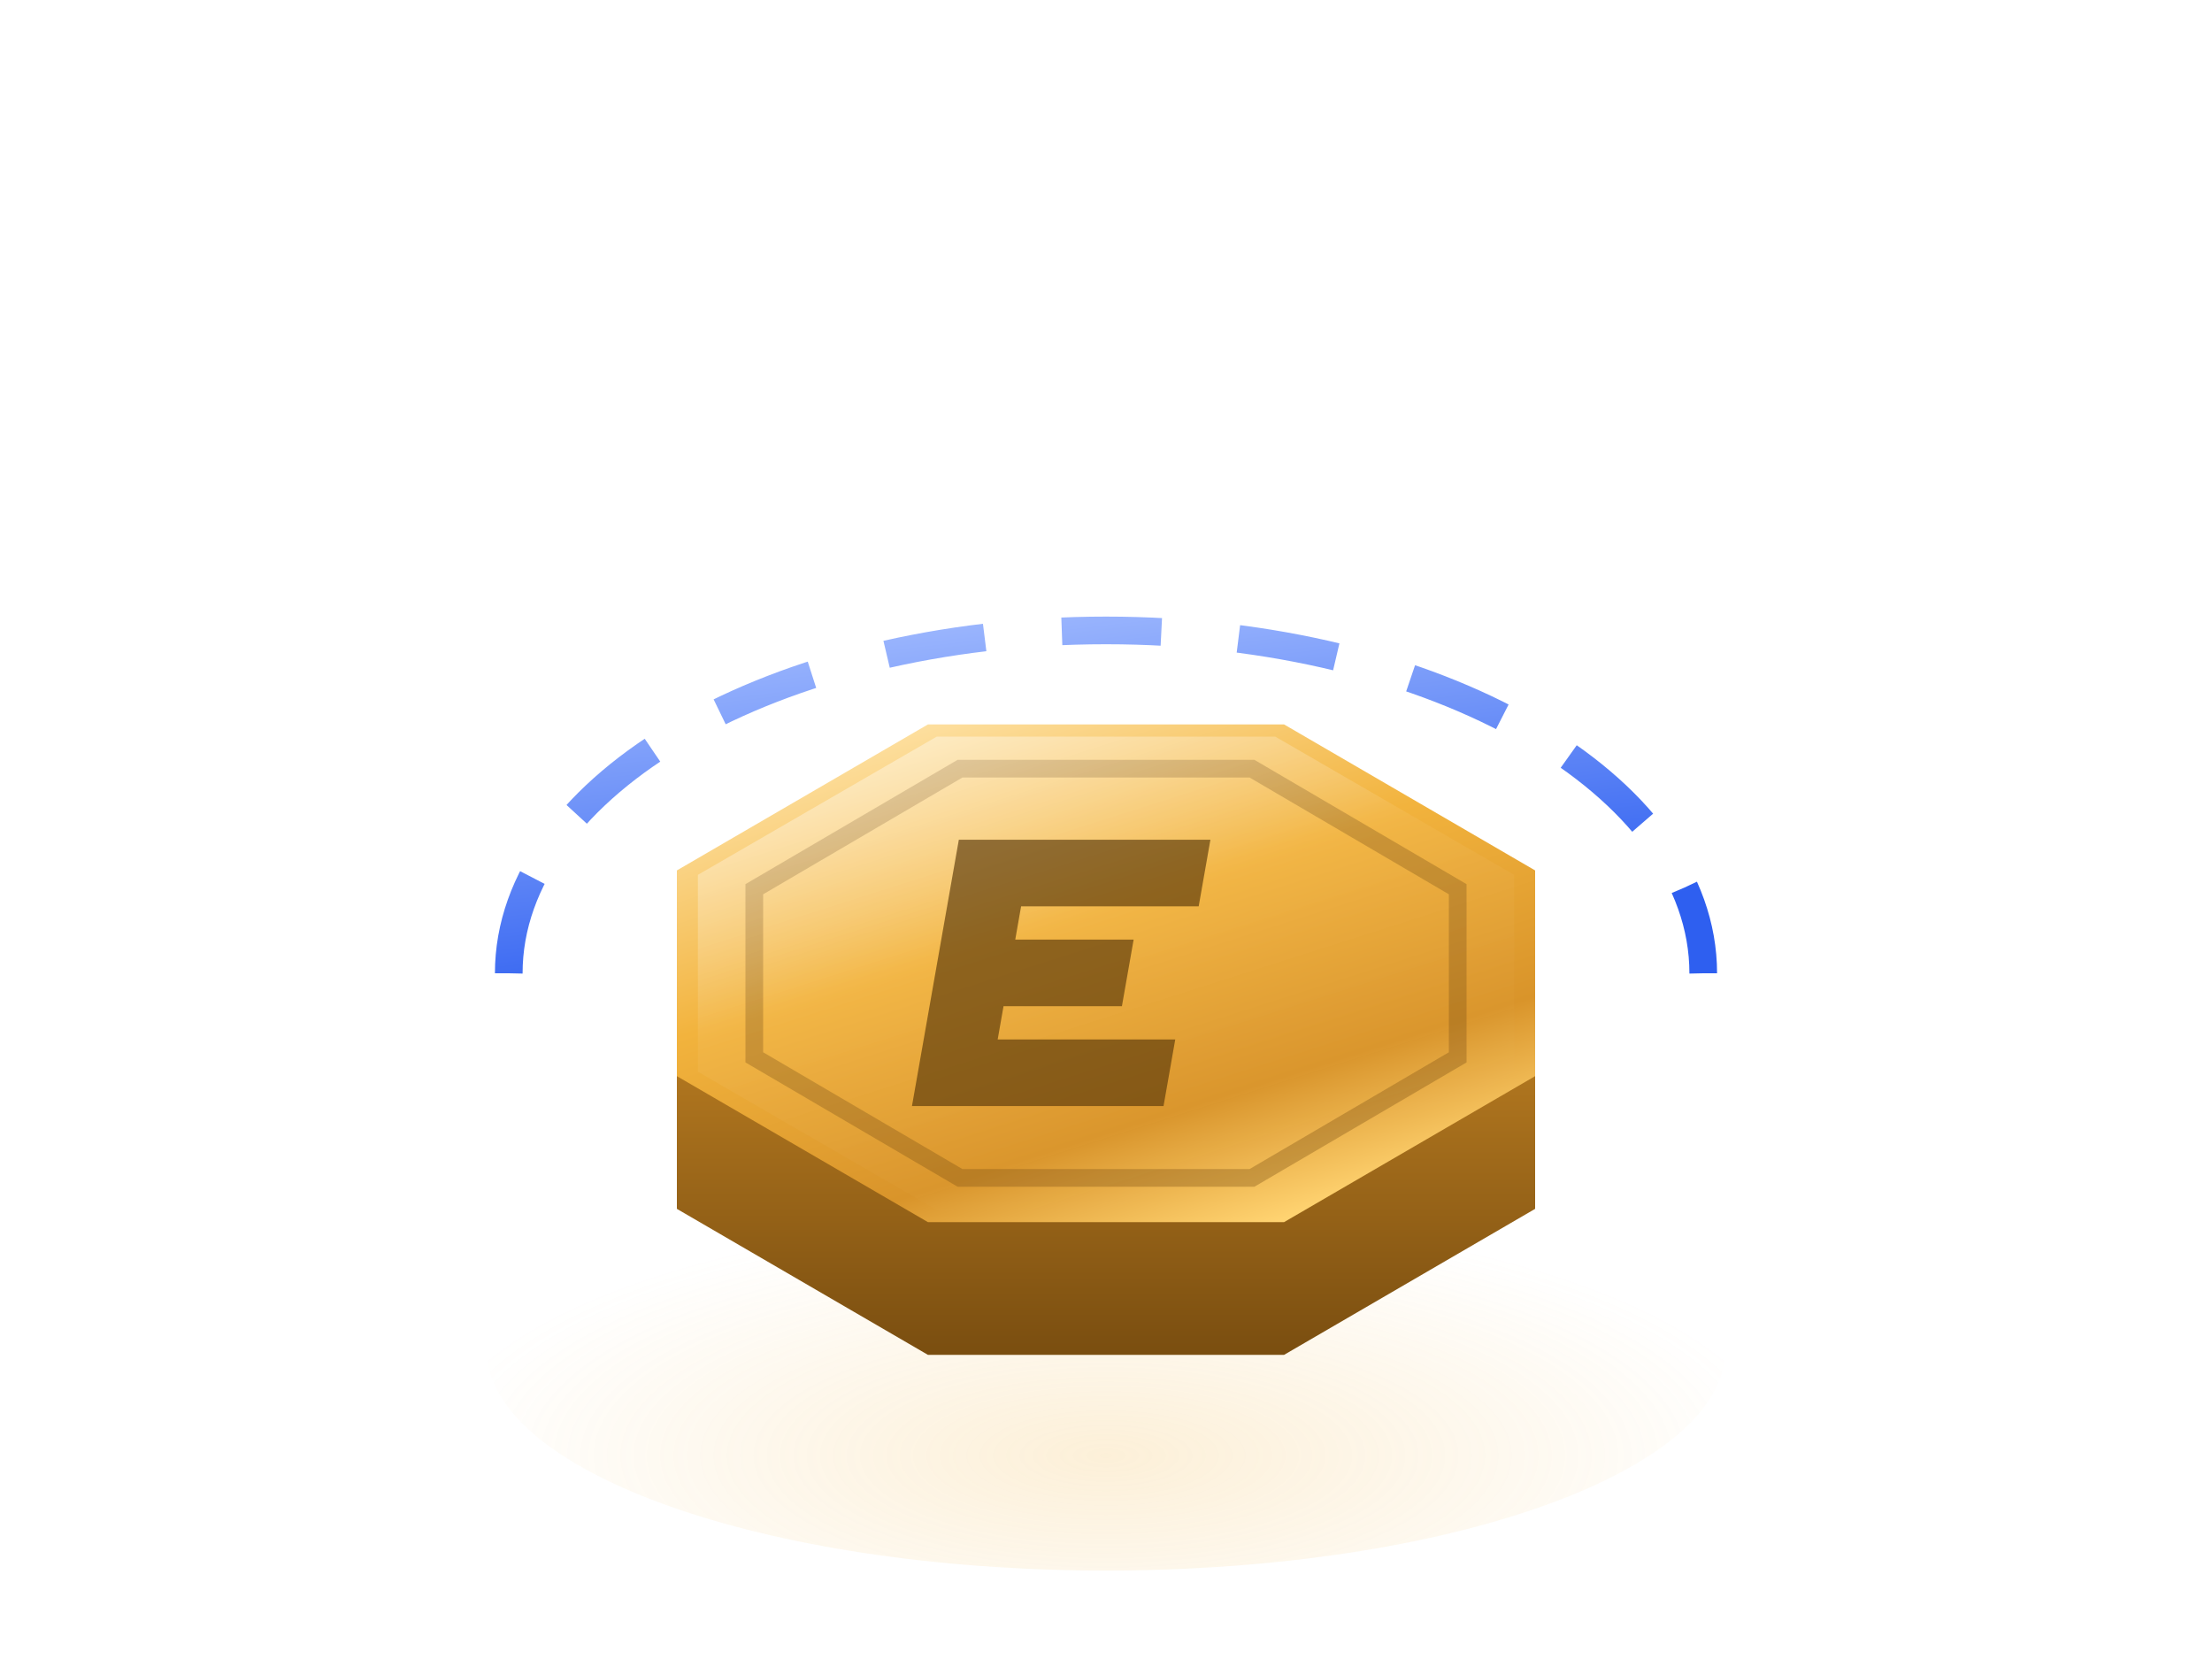
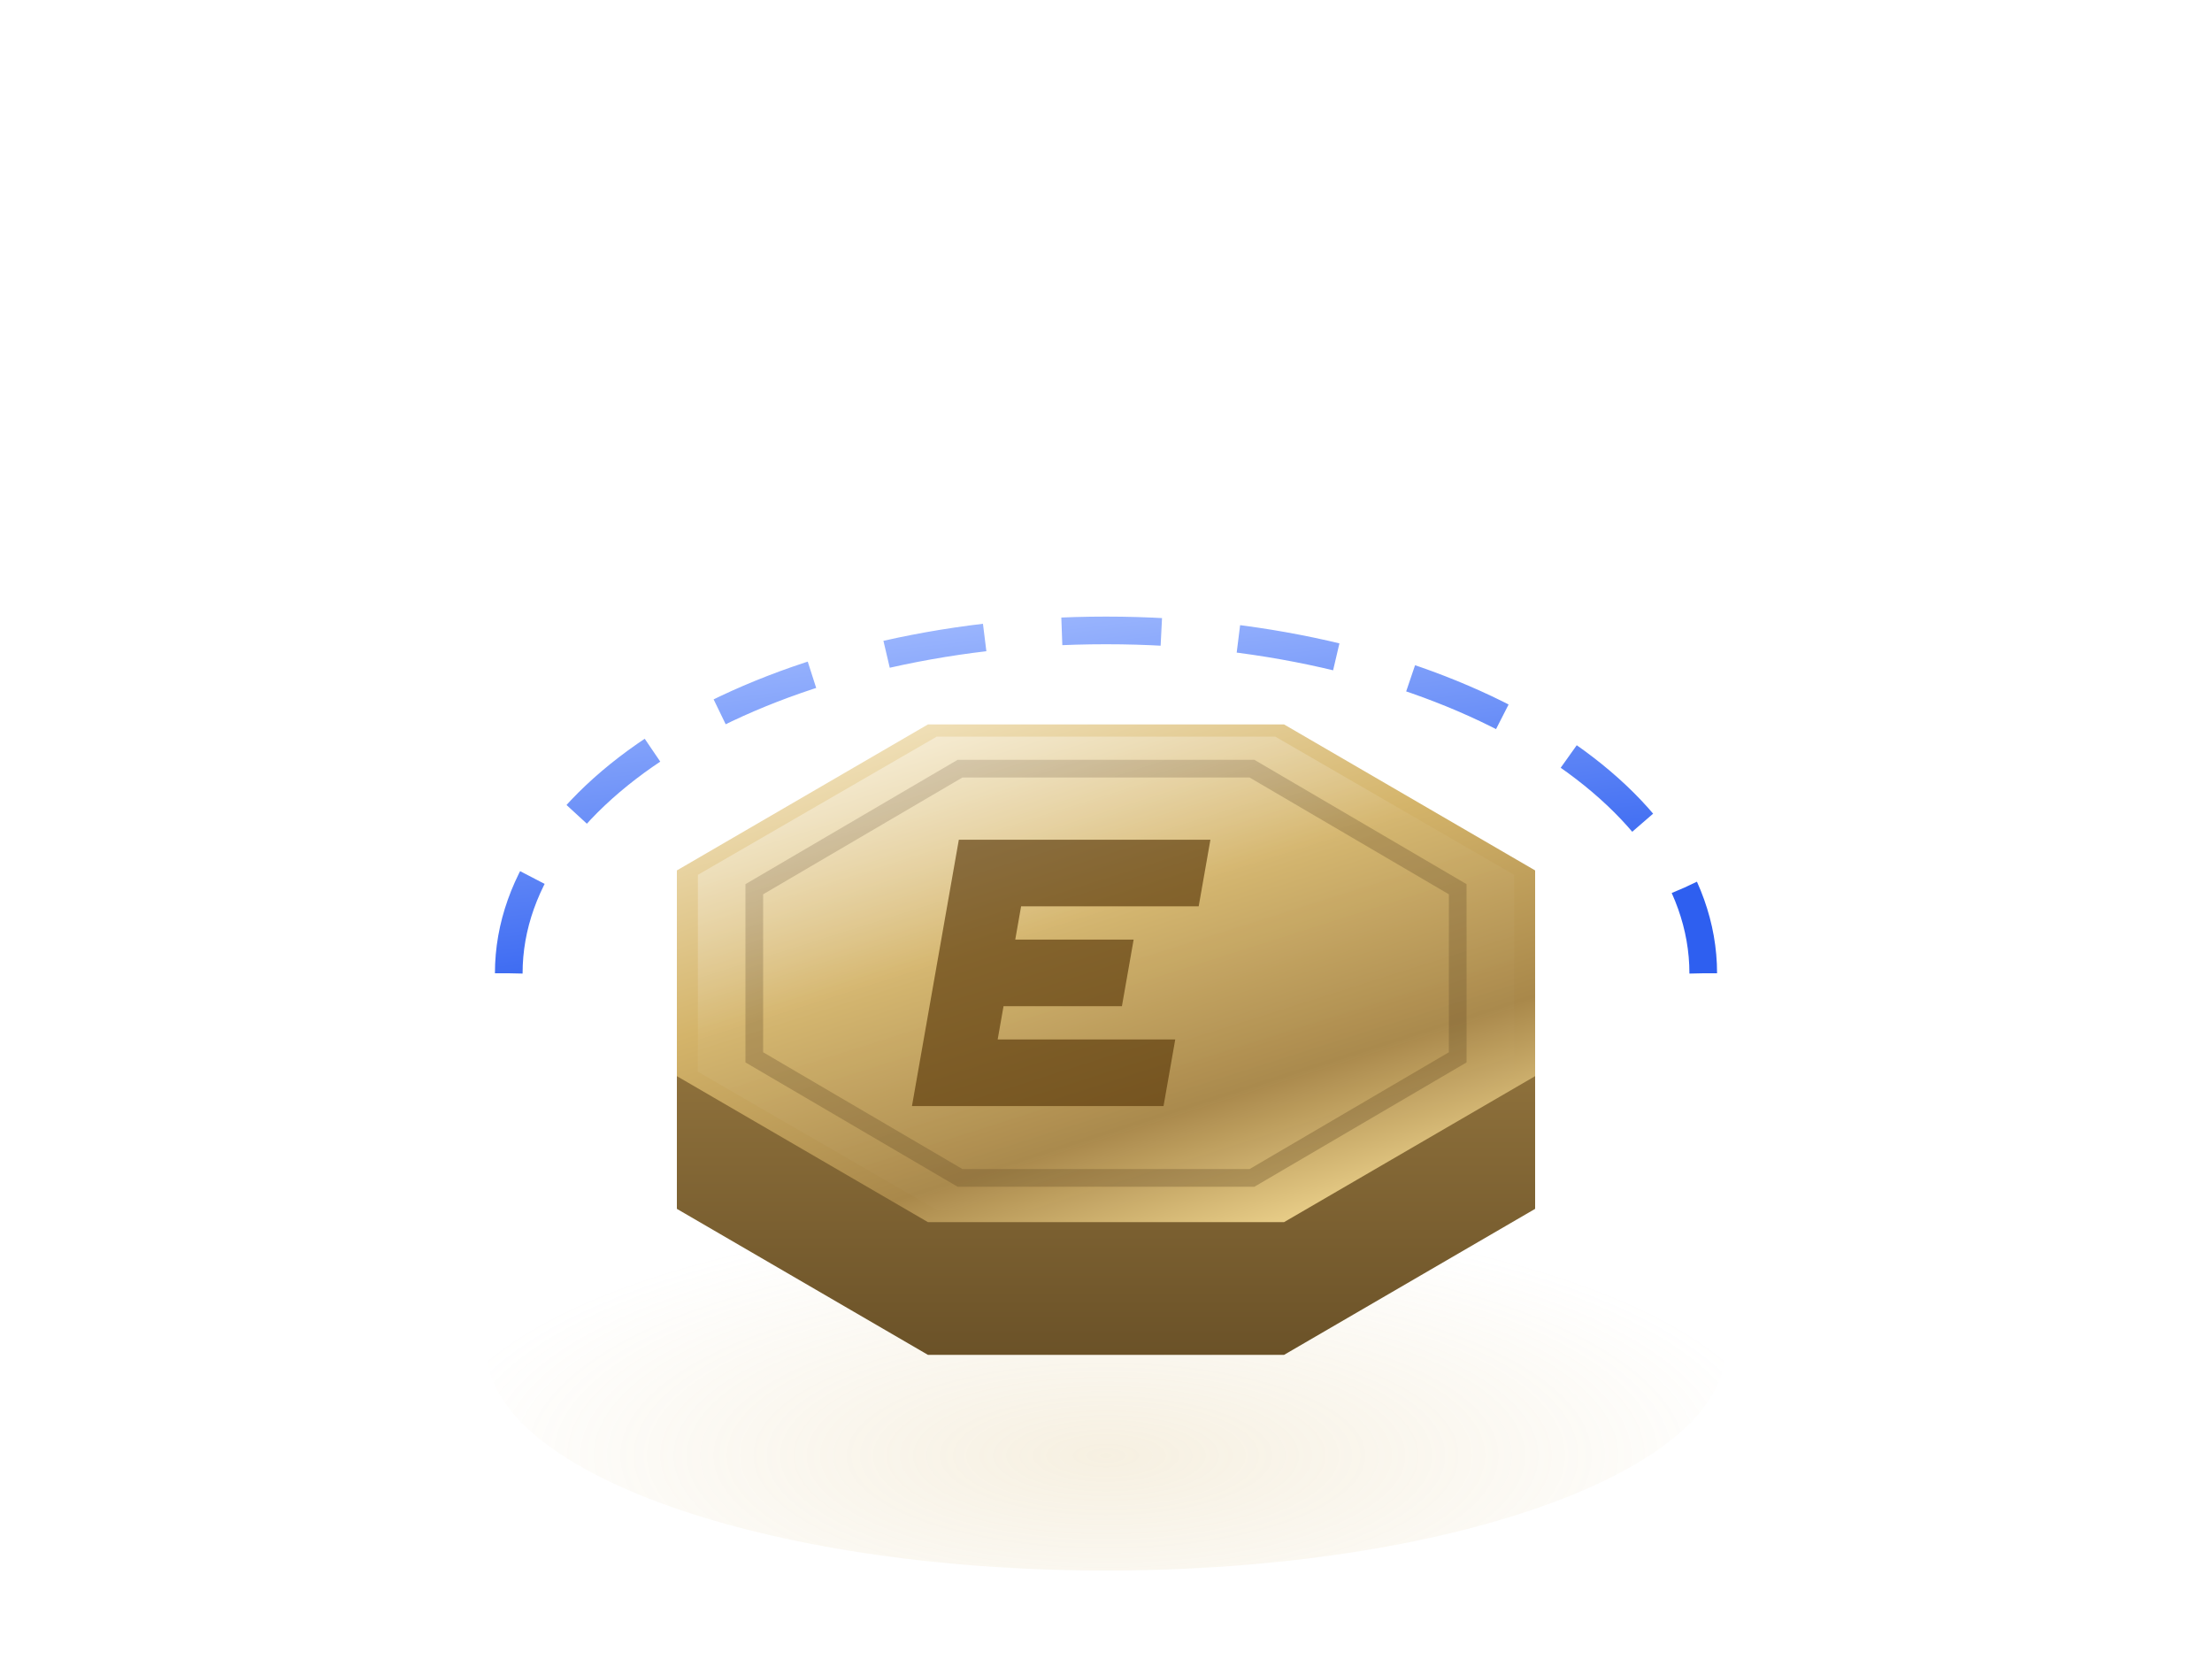
<svg xmlns="http://www.w3.org/2000/svg" viewBox="0 0 200 150" role="img" aria-label="מנוי">
  <defs>
    <linearGradient id="g" x1="0.15" y1="0" x2="0.7" y2="1">
-       <stop offset="0" stop-color="#FFE6AE" />
-       <stop offset="0.42" stop-color="#F2B33D" />
-       <stop offset="0.78" stop-color="#D9942A" />
-       <stop offset="1" stop-color="#FFD371" />
+       <stop offset="0" stop-color="#F4E6C3" />
+       <stop offset="0.42" stop-color="#D4B46A" />
+       <stop offset="0.78" stop-color="#A9884A" />
+       <stop offset="1" stop-color="#E6CB86" />
    </linearGradient>
    <linearGradient id="e" x1="0" y1="0" x2="0" y2="1">
-       <stop offset="0" stop-color="#D9942A" />
-       <stop offset="1" stop-color="#7A4E10" />
+       <stop offset="0" stop-color="#A9884A" />
+       <stop offset="1" stop-color="#6B5228" />
    </linearGradient>
    <linearGradient id="s" x1="0" y1="0" x2="0.55" y2="1">
      <stop offset="0" stop-color="#FFFFFF" stop-opacity="0.5" />
      <stop offset="0.5" stop-color="#FFFFFF" stop-opacity="0.05" />
      <stop offset="1" stop-color="#FFFFFF" stop-opacity="0" />
    </linearGradient>
    <linearGradient id="b" x1="0" y1="0" x2="0.4" y2="1">
      <stop offset="0" stop-color="#A8C0FF" />
      <stop offset="1" stop-color="#2E5FF0" />
    </linearGradient>
    <radialGradient id="p" cx="50%" cy="74%" r="55%">
-       <stop offset="0" stop-color="#F2B33D" stop-opacity="0.20" />
-       <stop offset="1" stop-color="#F2B33D" stop-opacity="0" />
+       <stop offset="0" stop-color="#D4B46A" stop-opacity="0.20" />
+       <stop offset="1" stop-color="#D4B46A" stop-opacity="0" />
    </radialGradient>
  </defs>
  <ellipse cx="100" cy="122" rx="56" ry="20" fill="url(#p)" />
  <g opacity="1">
    <polygon points="138.8,109.3 116.1,122.5 83.9,122.5 61.2,109.3 61.2,90.7 83.9,77.5 116.1,77.5 138.8,90.7" fill="url(#e)" />
    <polygon points="138.8,97.3 116.1,110.5 83.9,110.5 61.2,97.3 61.2,78.7 83.9,65.5 116.1,65.5 138.8,78.7" fill="url(#g)" />
-     <polygon points="131.8,95.6 113.2,106.5 86.8,106.5 68.2,95.6 68.2,80.4 86.8,69.5 113.2,69.5 131.8,80.4" fill="none" stroke="#7A4E10" stroke-opacity="0.34" stroke-width="1.6" />
+     <polygon points="131.8,95.6 113.2,106.5 86.8,106.5 68.2,95.6 68.2,80.4 86.8,69.5 113.2,69.5 131.8,80.4" fill="none" stroke="#6B5228" stroke-opacity="0.34" stroke-width="1.6" />
    <polygon points="136.9,96.9 115.3,109.4 84.7,109.4 63.1,96.9 63.1,79.1 84.7,66.6 115.3,66.6 136.9,79.1" fill="url(#s)" />
    <g transform="translate(78.6,68.7) scale(0.669,0.602) skewX(-9)" fill="#5A390A" fill-opacity="0.66">
      <path d="M14 12h10v40H14ZM14 12h34v10H14ZM14 27h26v10H14ZM14 42h34v10H14Z" />
    </g>
  </g>
  <path d="M46 88 A54 31 0 0 1 154 88" fill="none" stroke="url(#b)" stroke-width="2.5" stroke-dasharray="9 7" />
</svg>
